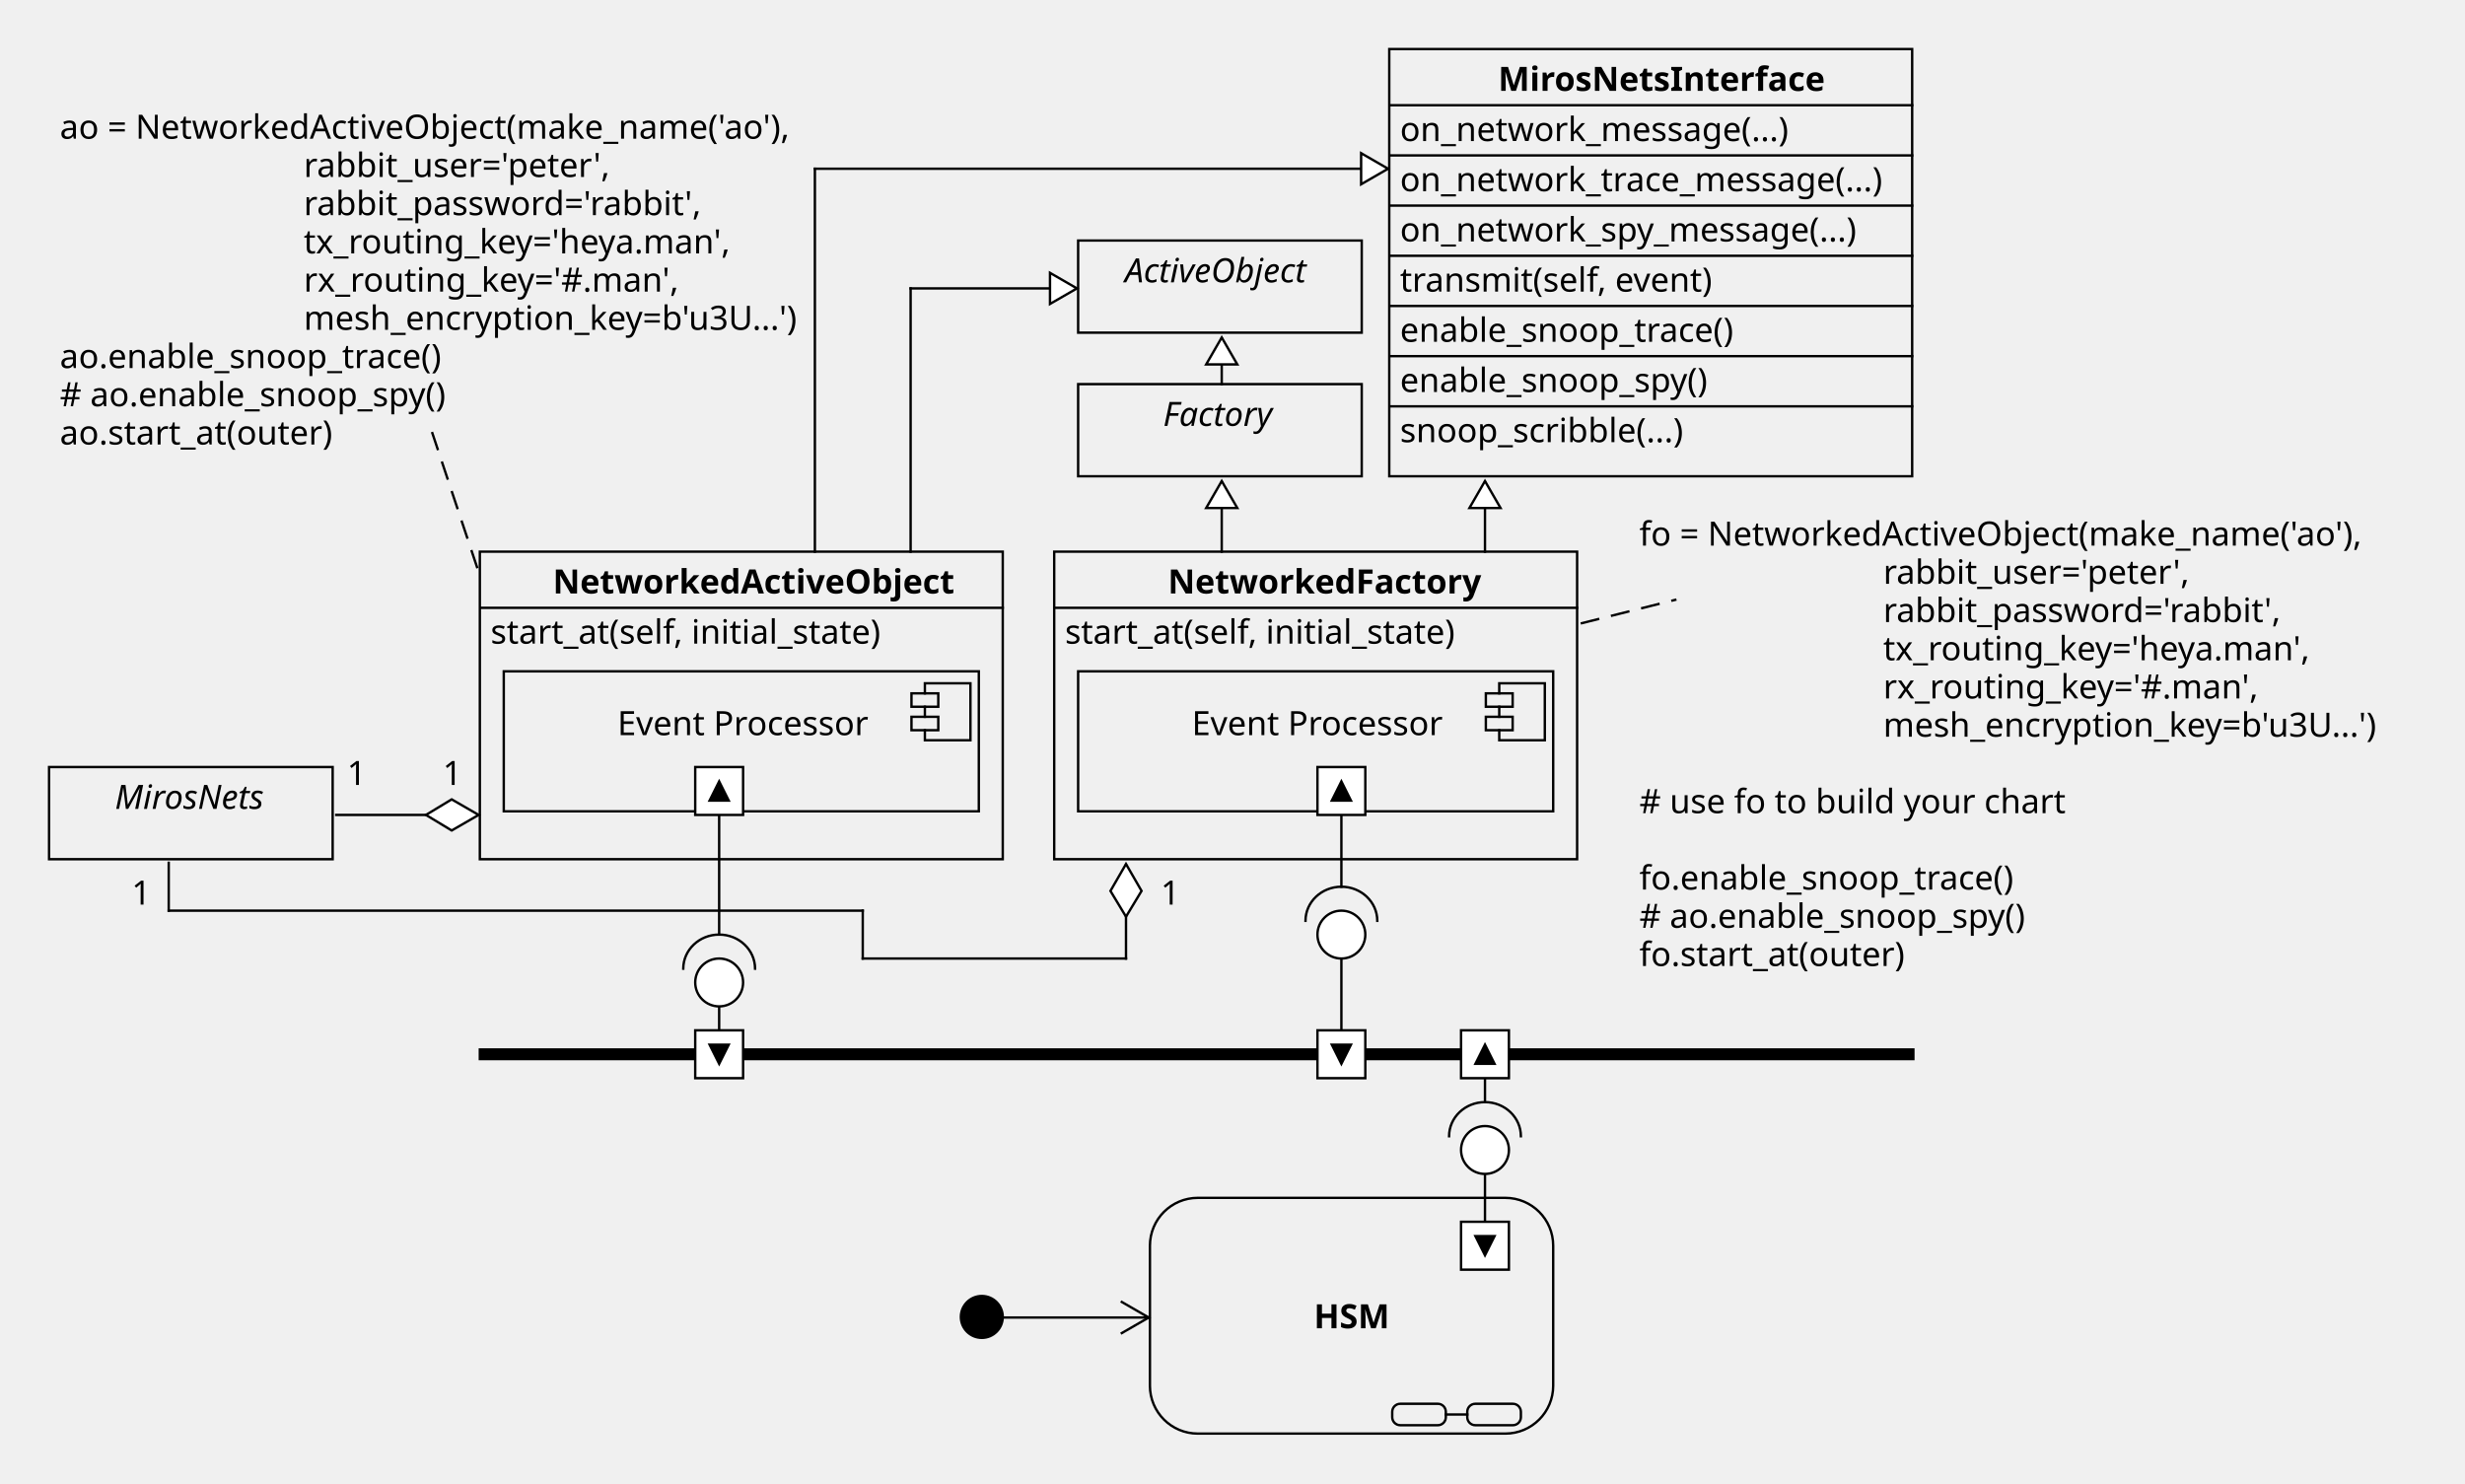
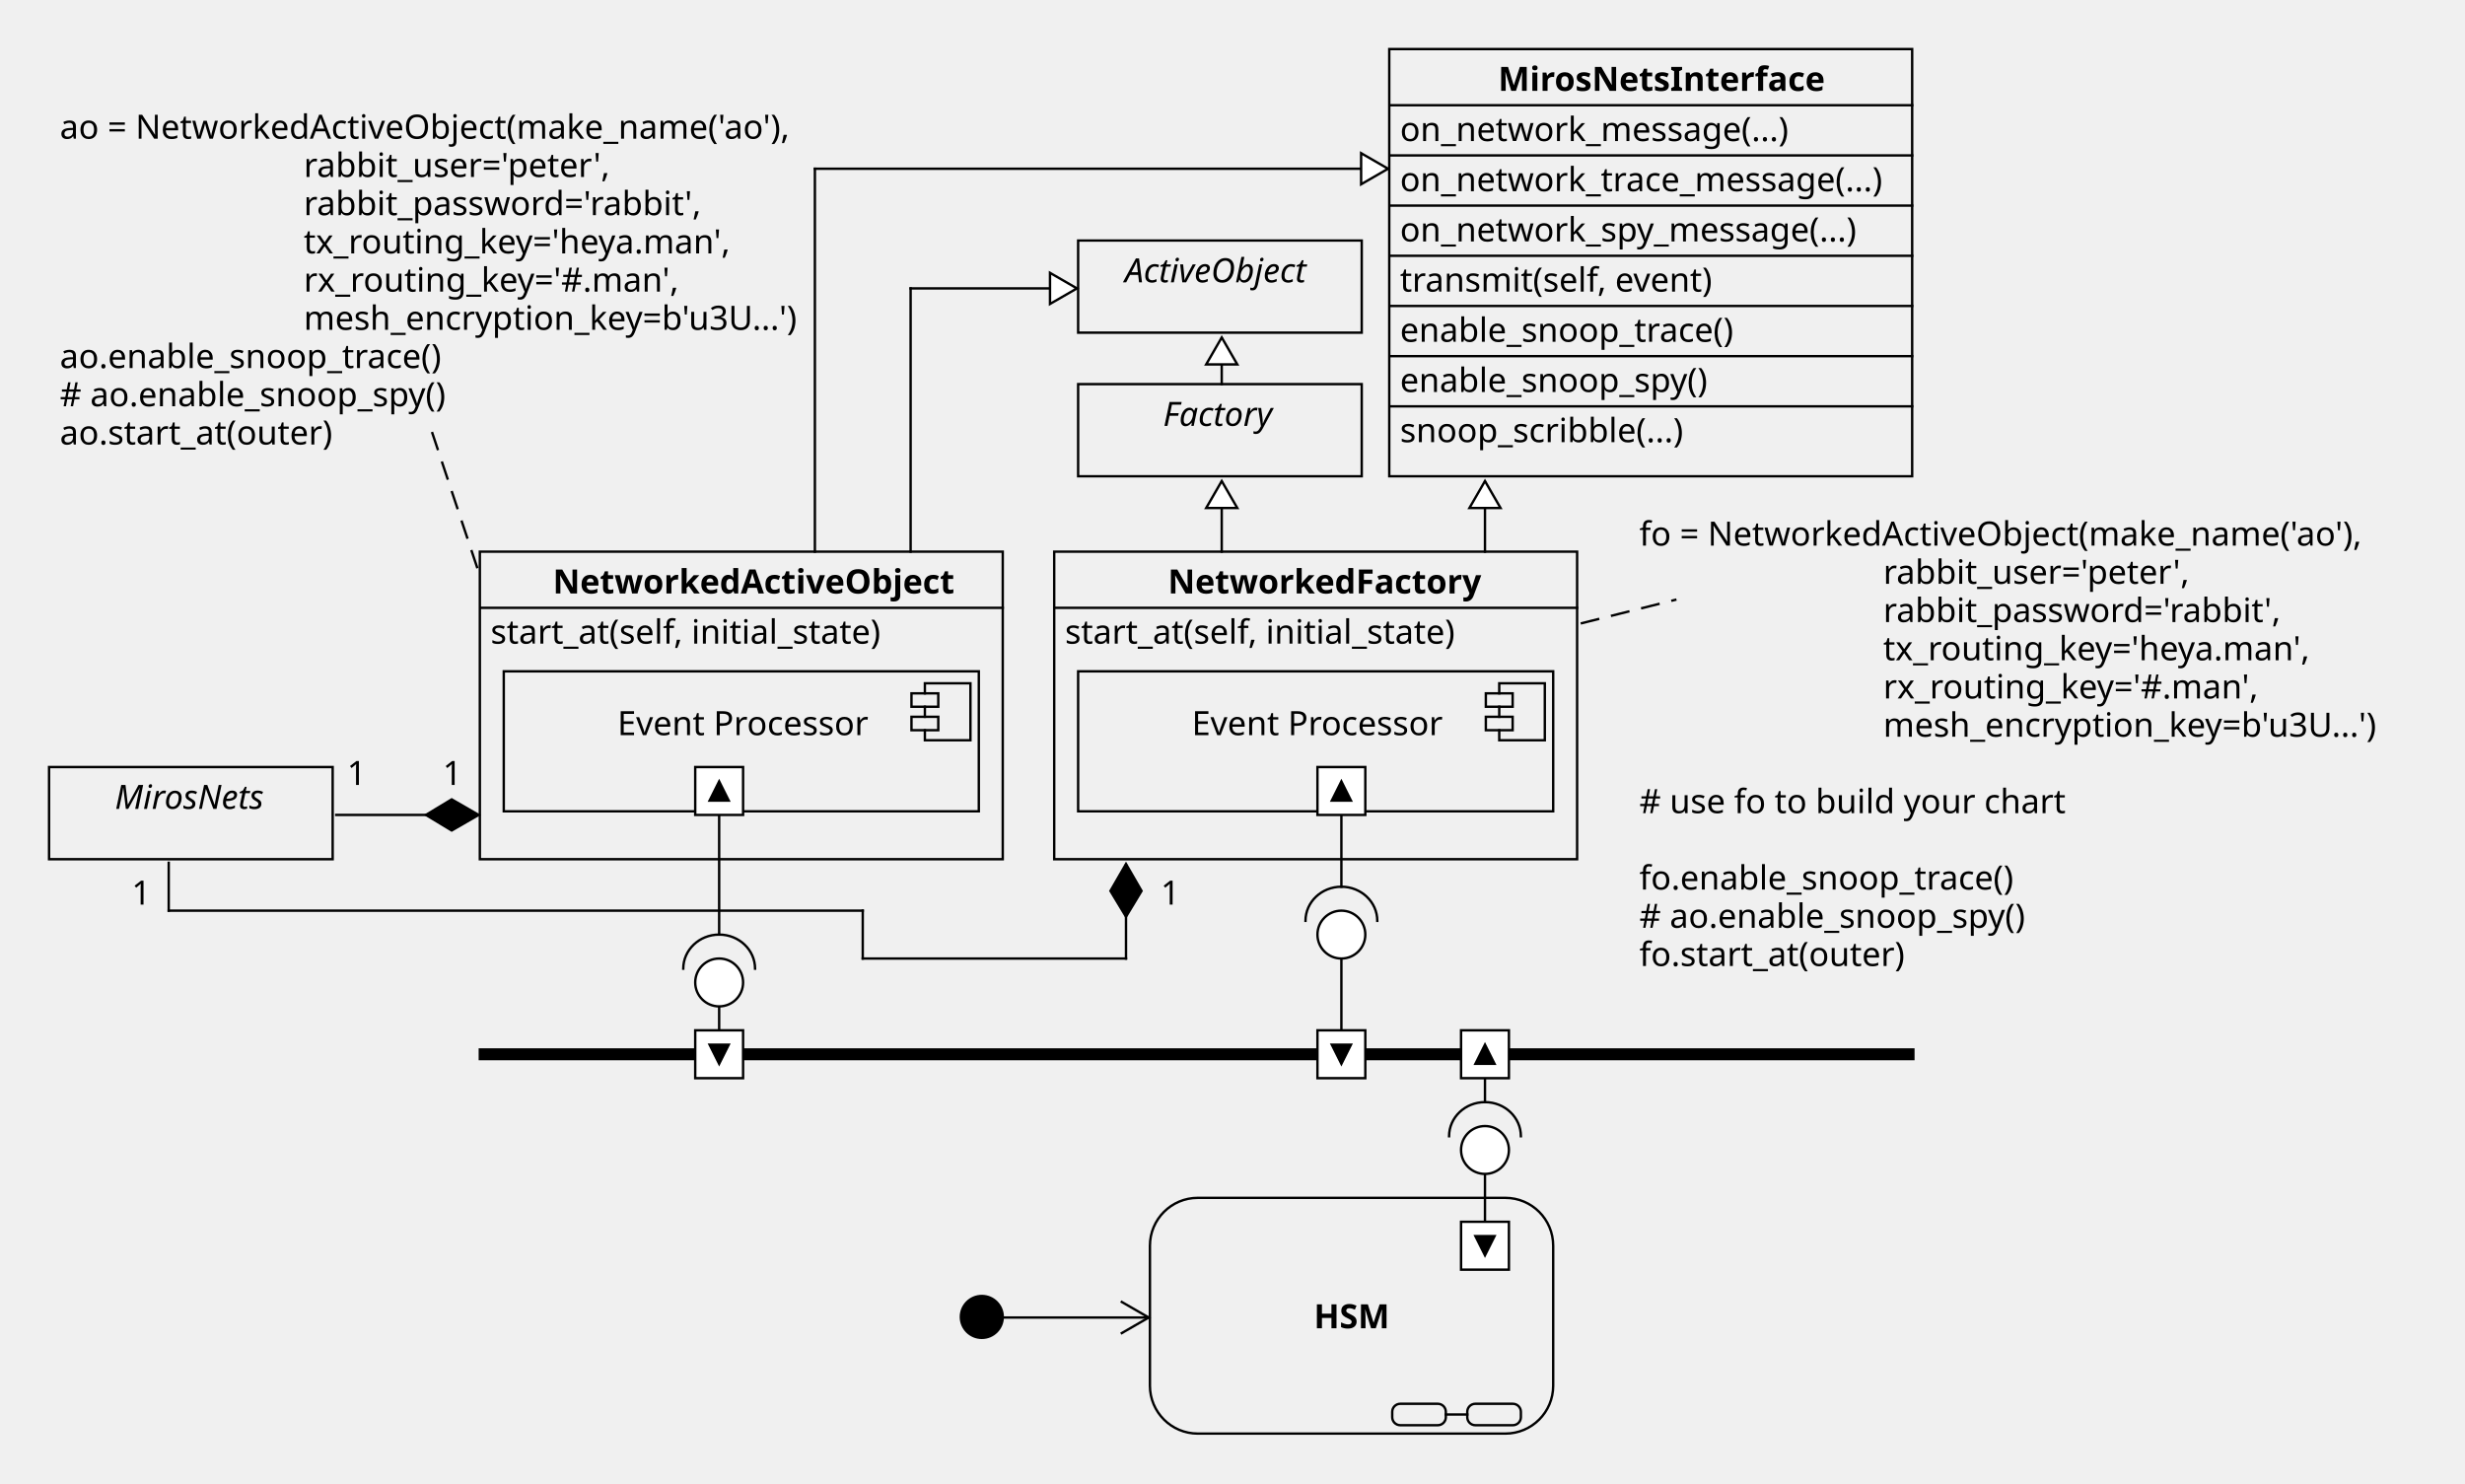
<svg xmlns="http://www.w3.org/2000/svg" fill-opacity="1" color-rendering="auto" color-interpolation="auto" text-rendering="auto" stroke="black" stroke-linecap="square" width="1030" stroke-miterlimit="10" shape-rendering="auto" stroke-opacity="1" fill="black" stroke-dasharray="none" font-weight="normal" stroke-width="1" viewBox="170 30 1030 620" height="620" font-family="'Dialog'" font-style="normal" stroke-linejoin="miter" font-size="12px" stroke-dashoffset="0" image-rendering="auto">
  <defs id="genericDefs" />
  <g>
    <defs id="defs1">
      <clipPath clipPathUnits="userSpaceOnUse" id="clipPath1">
        <path d="M0 0 L2147483647 0 L2147483647 2147483647 L0 2147483647 L0 0 Z" />
      </clipPath>
      <clipPath clipPathUnits="userSpaceOnUse" id="clipPath2">
        <path d="M0 0 L0 30 L30 30 L30 0 Z" />
      </clipPath>
      <clipPath clipPathUnits="userSpaceOnUse" id="clipPath3">
        <path d="M0 0 L0 100 L170 100 L170 0 Z" />
      </clipPath>
      <clipPath clipPathUnits="userSpaceOnUse" id="clipPath4">
        <path d="M0 0 L0 40 L120 40 L120 0 Z" />
      </clipPath>
      <clipPath clipPathUnits="userSpaceOnUse" id="clipPath5">
        <path d="M0 0 L0 180 L380 180 L380 0 Z" />
      </clipPath>
      <clipPath clipPathUnits="userSpaceOnUse" id="clipPath6">
        <path d="M0 0 L0 210 L330 210 L330 0 Z" />
      </clipPath>
      <clipPath clipPathUnits="userSpaceOnUse" id="clipPath7">
        <path d="M0 0 L0 60 L200 60 L200 0 Z" />
      </clipPath>
      <clipPath clipPathUnits="userSpaceOnUse" id="clipPath8">
        <path d="M0 0 L0 130 L220 130 L220 0 Z" />
      </clipPath>
      <clipPath clipPathUnits="userSpaceOnUse" id="clipPath9">
        <path d="M0 0 L0 180 L220 180 L220 0 Z" />
      </clipPath>
      <clipPath clipPathUnits="userSpaceOnUse" id="clipPath10">
        <path d="M0 0 L0 20 L600 20 L600 0 Z" />
      </clipPath>
      <clipPath clipPathUnits="userSpaceOnUse" id="clipPath11">
        <path d="M0 0 L0 20 L20 20 L20 0 Z" />
      </clipPath>
      <clipPath clipPathUnits="userSpaceOnUse" id="clipPath12">
        <path d="M0 0 L0 70 L430 70 L430 0 Z" />
      </clipPath>
      <clipPath clipPathUnits="userSpaceOnUse" id="clipPath13">
        <path d="M0 0 L0 30 L90 30 L90 0 Z" />
      </clipPath>
      <clipPath clipPathUnits="userSpaceOnUse" id="clipPath14">
        <path d="M0 0 L0 90 L50 90 L50 0 Z" />
      </clipPath>
      <clipPath clipPathUnits="userSpaceOnUse" id="clipPath15">
        <path d="M0 0 L0 40 L70 40 L70 0 Z" />
      </clipPath>
      <clipPath clipPathUnits="userSpaceOnUse" id="clipPath16">
        <path d="M0 0 L0 190 L270 190 L270 0 Z" />
      </clipPath>
      <clipPath clipPathUnits="userSpaceOnUse" id="clipPath17">
        <path d="M0 0 L0 140 L100 140 L100 0 Z" />
      </clipPath>
      <clipPath clipPathUnits="userSpaceOnUse" id="clipPath18">
        <path d="M0 0 L0 60 L30 60 L30 0 Z" />
      </clipPath>
      <clipPath clipPathUnits="userSpaceOnUse" id="clipPath19">
        <path d="M0 0 L0 50 L30 50 L30 0 Z" />
      </clipPath>
      <clipPath clipPathUnits="userSpaceOnUse" id="clipPath20">
        <path d="M0 0 L0 80 L50 80 L50 0 Z" />
      </clipPath>
      <clipPath clipPathUnits="userSpaceOnUse" id="clipPath21">
        <path d="M0 0 L0 100 L50 100 L50 0 Z" />
      </clipPath>
      <clipPath clipPathUnits="userSpaceOnUse" id="clipPath22">
        <path d="M0 0 L0 80 L30 80 L30 0 Z" />
      </clipPath>
      <clipPath clipPathUnits="userSpaceOnUse" id="clipPath23">
        <path d="M0 0 L0 60 L50 60 L50 0 Z" />
      </clipPath>
      <clipPath clipPathUnits="userSpaceOnUse" id="clipPath24">
        <path d="M0 0 L0 70 L30 70 L30 0 Z" />
      </clipPath>
      <clipPath clipPathUnits="userSpaceOnUse" id="clipPath25">
        <path d="M0 0 L0 30 L100 30 L100 0 Z" />
      </clipPath>
    </defs>
    <g font-family="sans-serif" font-size="14px" transform="translate(350,340)">
      <text x="5" xml:space="preserve" y="17.969" clip-path="url(#clipPath2)" stroke="none">1</text>
    </g>
    <g font-family="sans-serif" font-size="14px" transform="translate(310,340)">
      <text x="5" xml:space="preserve" y="17.969" clip-path="url(#clipPath2)" stroke="none">1</text>
    </g>
    <g font-family="sans-serif" font-size="14px" transform="translate(220,390)">
      <text x="5" xml:space="preserve" y="17.969" clip-path="url(#clipPath2)" stroke="none">1</text>
    </g>
    <g font-family="sans-serif" font-size="14px" transform="translate(650,390)">
      <text x="5" xml:space="preserve" y="17.969" clip-path="url(#clipPath2)" stroke="none">1</text>
    </g>
    <g fill="rgb(255,255,255)" fill-opacity="0" transform="translate(650,530)" stroke-opacity="0" stroke="rgb(255,255,255)">
      <rect x="0.5" y="0.5" clip-path="url(#clipPath3)" width="168.5" rx="20" ry="20" height="98.5" stroke="none" />
    </g>
    <g transform="translate(650,530)">
      <rect x="0.5" y="0.5" clip-path="url(#clipPath3)" fill="none" width="168.5" rx="20" ry="20" height="98.5" />
      <text x="69" font-size="14px" y="54.984" clip-path="url(#clipPath3)" font-family="sans-serif" stroke="none" font-weight="bold" xml:space="preserve">HSM</text>
    </g>
    <g font-size="14px" transform="translate(650,530)" fill-opacity="0" fill="rgb(255,255,255)" font-family="sans-serif" stroke="rgb(255,255,255)" stroke-opacity="0">
      <rect x="133.1" y="86.54" clip-path="url(#clipPath3)" width="22.4" rx="3.36" ry="3.36" height="8.96" stroke="none" />
    </g>
    <g font-family="sans-serif" font-size="14px" transform="translate(650,530)">
      <rect x="133.1" y="86.54" clip-path="url(#clipPath3)" fill="none" width="22.4" rx="3.36" ry="3.36" height="8.96" />
    </g>
    <g font-size="14px" transform="translate(650,530)" fill-opacity="0" fill="rgb(255,255,255)" font-family="sans-serif" stroke="rgb(255,255,255)" stroke-opacity="0">
      <rect x="101.74" y="86.54" clip-path="url(#clipPath3)" width="22.4" rx="3.36" ry="3.36" height="8.96" stroke="none" />
    </g>
    <g font-family="sans-serif" font-size="14px" transform="translate(650,530)">
      <rect x="101.74" y="86.54" clip-path="url(#clipPath3)" fill="none" width="22.4" rx="3.36" ry="3.36" height="8.96" />
      <path fill="none" d="M124.14 91.02 L133.1 91.02" clip-path="url(#clipPath3)" />
    </g>
    <g fill="rgb(255,255,255)" fill-opacity="0" transform="translate(190,350)" stroke-opacity="0" stroke="rgb(255,255,255)">
      <rect x="0.5" width="118.5" height="38.5" y="0.5" clip-path="url(#clipPath4)" stroke="none" />
    </g>
    <g transform="translate(190,350)">
      <rect fill="none" x="0.5" width="118.5" height="38.5" y="0.5" clip-path="url(#clipPath4)" />
      <text x="28" font-size="14px" y="17.969" clip-path="url(#clipPath4)" font-family="sans-serif" font-style="italic" stroke="none" xml:space="preserve">MirosNets</text>
    </g>
    <g font-family="sans-serif" font-size="14px" transform="translate(190,70)">
      <text x="5" xml:space="preserve" y="17.969" clip-path="url(#clipPath5)" stroke="none">ao = NetworkedActiveObject(make_name('ao'),</text>
      <text x="5" xml:space="preserve" y="33.938" clip-path="url(#clipPath5)" stroke="none">                            rabbit_user='peter',</text>
      <text x="5" xml:space="preserve" y="49.906" clip-path="url(#clipPath5)" stroke="none">                            rabbit_password='rabbit',</text>
      <text x="5" xml:space="preserve" y="65.875" clip-path="url(#clipPath5)" stroke="none">                            tx_routing_key='heya.man',</text>
      <text x="5" xml:space="preserve" y="81.844" clip-path="url(#clipPath5)" stroke="none">                            rx_routing_key='#.man',</text>
      <text x="5" xml:space="preserve" y="97.812" clip-path="url(#clipPath5)" stroke="none">                            mesh_encryption_key=b'u3U...')</text>
      <text x="5" xml:space="preserve" y="113.781" clip-path="url(#clipPath5)" stroke="none">ao.enable_snoop_trace()</text>
      <text x="5" xml:space="preserve" y="129.75" clip-path="url(#clipPath5)" stroke="none"># ao.enable_snoop_spy()</text>
      <text x="5" xml:space="preserve" y="145.719" clip-path="url(#clipPath5)" stroke="none">ao.start_at(outer)</text>
    </g>
    <g font-family="sans-serif" font-size="14px" transform="translate(850,240)">
      <text x="5" xml:space="preserve" y="17.969" clip-path="url(#clipPath6)" stroke="none">fo = NetworkedActiveObject(make_name('ao'),</text>
      <text x="5" xml:space="preserve" y="33.938" clip-path="url(#clipPath6)" stroke="none">                            rabbit_user='peter',</text>
      <text x="5" xml:space="preserve" y="49.906" clip-path="url(#clipPath6)" stroke="none">                            rabbit_password='rabbit',</text>
      <text x="5" xml:space="preserve" y="65.875" clip-path="url(#clipPath6)" stroke="none">                            tx_routing_key='heya.man',</text>
      <text x="5" xml:space="preserve" y="81.844" clip-path="url(#clipPath6)" stroke="none">                            rx_routing_key='#.man',</text>
      <text x="5" xml:space="preserve" y="97.812" clip-path="url(#clipPath6)" stroke="none">                            mesh_encryption_key=b'u3U...')</text>
      <text x="5" xml:space="preserve" y="113.781" clip-path="url(#clipPath6)" stroke="none">                            </text>
      <text x="5" xml:space="preserve" y="129.75" clip-path="url(#clipPath6)" stroke="none"># use fo to build your chart</text>
      <text x="5" xml:space="preserve" y="161.688" clip-path="url(#clipPath6)" stroke="none">fo.enable_snoop_trace()</text>
      <text x="5" xml:space="preserve" y="177.656" clip-path="url(#clipPath6)" stroke="none"># ao.enable_snoop_spy()</text>
      <text x="5" xml:space="preserve" y="193.625" clip-path="url(#clipPath6)" stroke="none">fo.start_at(outer)</text>
    </g>
    <g fill="rgb(255,255,255)" fill-opacity="0" transform="translate(380,310)" stroke-opacity="0" stroke="rgb(255,255,255)">
      <rect x="170.86" width="11.2" height="5.6" y="9.7" clip-path="url(#clipPath7)" stroke="none" />
    </g>
    <g transform="translate(380,310)">
      <rect fill="none" x="170.86" width="11.2" height="5.6" y="9.7" clip-path="url(#clipPath7)" />
    </g>
    <g fill="rgb(255,255,255)" fill-opacity="0" transform="translate(380,310)" stroke-opacity="0" stroke="rgb(255,255,255)">
      <rect x="170.86" width="11.2" height="5.6" y="19.5" clip-path="url(#clipPath7)" stroke="none" />
    </g>
    <g transform="translate(380,310)">
      <rect fill="none" x="170.86" width="11.2" height="5.6" y="19.5" clip-path="url(#clipPath7)" />
      <path fill="none" d="M176.46 15.3 L176.46 19.5" clip-path="url(#clipPath7)" />
      <path fill="none" d="M176.46 9.7 L176.46 5.5 L195.5 5.5 L195.5 29.3 L176.46 29.3 L176.46 25.1" clip-path="url(#clipPath7)" />
    </g>
    <g fill="rgb(255,255,255)" fill-opacity="0" transform="translate(380,310)" stroke-opacity="0" stroke="rgb(255,255,255)">
      <rect x="0.5" width="198.5" height="58.5" y="0.5" clip-path="url(#clipPath7)" stroke="none" />
    </g>
    <g transform="translate(380,310)">
      <rect fill="none" x="0.5" width="198.5" height="58.5" y="0.5" clip-path="url(#clipPath7)" />
      <text x="48" font-size="14px" y="27.169" clip-path="url(#clipPath7)" font-family="sans-serif" stroke="none" xml:space="preserve">Event Processor</text>
    </g>
    <g fill="rgb(255,255,255)" fill-opacity="0" transform="translate(370,260)" stroke-opacity="0" stroke="rgb(255,255,255)">
      <rect x="0.5" width="218.5" height="128.5" y="0.5" clip-path="url(#clipPath8)" stroke="none" />
    </g>
    <g transform="translate(370,260)">
      <rect fill="none" x="0.5" width="218.5" height="128.5" y="0.5" clip-path="url(#clipPath8)" />
      <text x="31" font-size="14px" y="17.969" clip-path="url(#clipPath8)" font-family="sans-serif" stroke="none" font-weight="bold" xml:space="preserve">NetworkedActiveObject</text>
      <path fill="none" d="M1 23.969 L219 23.969" clip-path="url(#clipPath8)" />
      <text x="5" font-size="14px" y="38.938" clip-path="url(#clipPath8)" font-family="sans-serif" stroke="none" xml:space="preserve">start_at(self, initial_state)</text>
    </g>
    <g fill="rgb(255,255,255)" fill-opacity="0" transform="translate(610,260)" stroke-opacity="0" stroke="rgb(255,255,255)">
      <rect x="0.5" width="218.5" height="128.5" y="0.5" clip-path="url(#clipPath8)" stroke="none" />
    </g>
    <g transform="translate(610,260)">
      <rect fill="none" x="0.5" width="218.5" height="128.5" y="0.5" clip-path="url(#clipPath8)" />
      <text x="48" font-size="14px" y="17.969" clip-path="url(#clipPath8)" font-family="sans-serif" stroke="none" font-weight="bold" xml:space="preserve">NetworkedFactory</text>
      <path fill="none" d="M1 23.969 L219 23.969" clip-path="url(#clipPath8)" />
      <text x="5" font-size="14px" y="38.938" clip-path="url(#clipPath8)" font-family="sans-serif" stroke="none" xml:space="preserve">start_at(self, initial_state)</text>
    </g>
    <g fill="rgb(255,255,255)" fill-opacity="0" transform="translate(750,50)" stroke-opacity="0" stroke="rgb(255,255,255)">
      <rect x="0.5" width="218.5" height="178.5" y="0.5" clip-path="url(#clipPath9)" stroke="none" />
    </g>
    <g transform="translate(750,50)">
      <rect fill="none" x="0.5" width="218.5" height="178.5" y="0.5" clip-path="url(#clipPath9)" />
      <text x="46" font-size="14px" y="17.969" clip-path="url(#clipPath9)" font-family="sans-serif" stroke="none" font-weight="bold" xml:space="preserve">MirosNetsInterface</text>
      <path fill="none" d="M1 23.969 L219 23.969" clip-path="url(#clipPath9)" />
      <text x="5" font-size="14px" y="38.938" clip-path="url(#clipPath9)" font-family="sans-serif" stroke="none" xml:space="preserve">on_network_message(...)</text>
      <path fill="none" d="M1 44.938 L219 44.938" clip-path="url(#clipPath9)" />
      <text x="5" font-size="14px" y="59.906" clip-path="url(#clipPath9)" font-family="sans-serif" stroke="none" xml:space="preserve">on_network_trace_message(...)</text>
      <path fill="none" d="M1 65.906 L219 65.906" clip-path="url(#clipPath9)" />
      <text x="5" font-size="14px" y="80.875" clip-path="url(#clipPath9)" font-family="sans-serif" stroke="none" xml:space="preserve">on_network_spy_message(...)</text>
      <path fill="none" d="M1 86.875 L219 86.875" clip-path="url(#clipPath9)" />
      <text x="5" font-size="14px" y="101.844" clip-path="url(#clipPath9)" font-family="sans-serif" stroke="none" xml:space="preserve">transmit(self, event)</text>
      <path fill="none" d="M1 107.844 L219 107.844" clip-path="url(#clipPath9)" />
      <text x="5" font-size="14px" y="122.812" clip-path="url(#clipPath9)" font-family="sans-serif" stroke="none" xml:space="preserve">enable_snoop_trace()</text>
      <path fill="none" d="M1 128.812 L219 128.812" clip-path="url(#clipPath9)" />
      <text x="5" font-size="14px" y="143.781" clip-path="url(#clipPath9)" font-family="sans-serif" stroke="none" xml:space="preserve">enable_snoop_spy()</text>
      <path fill="none" d="M1 149.781 L219 149.781" clip-path="url(#clipPath9)" />
      <text x="5" font-size="14px" y="164.75" clip-path="url(#clipPath9)" font-family="sans-serif" stroke="none" xml:space="preserve">snoop_scribble(...)</text>
    </g>
    <g fill="rgb(255,255,255)" fill-opacity="0" transform="translate(620,130)" stroke-opacity="0" stroke="rgb(255,255,255)">
      <rect x="0.5" width="118.5" height="38.5" y="0.5" clip-path="url(#clipPath4)" stroke="none" />
    </g>
    <g transform="translate(620,130)">
      <rect fill="none" x="0.5" width="118.5" height="38.5" y="0.5" clip-path="url(#clipPath4)" />
      <text x="20" font-size="14px" y="17.969" clip-path="url(#clipPath4)" font-family="sans-serif" font-style="italic" stroke="none" xml:space="preserve">ActiveObject</text>
    </g>
    <g fill="rgb(255,255,255)" fill-opacity="0" transform="translate(620,190)" stroke-opacity="0" stroke="rgb(255,255,255)">
      <rect x="0.5" width="118.5" height="38.5" y="0.5" clip-path="url(#clipPath4)" stroke="none" />
    </g>
    <g transform="translate(620,190)">
      <rect fill="none" x="0.5" width="118.5" height="38.5" y="0.5" clip-path="url(#clipPath4)" />
      <text x="36" font-size="14px" y="17.969" clip-path="url(#clipPath4)" font-family="sans-serif" font-style="italic" stroke="none" xml:space="preserve">Factory</text>
    </g>
    <g fill="rgb(255,255,255)" fill-opacity="0" transform="translate(620,310)" stroke-opacity="0" stroke="rgb(255,255,255)">
      <rect x="170.86" width="11.2" height="5.6" y="9.7" clip-path="url(#clipPath7)" stroke="none" />
    </g>
    <g transform="translate(620,310)">
      <rect fill="none" x="170.86" width="11.2" height="5.6" y="9.7" clip-path="url(#clipPath7)" />
    </g>
    <g fill="rgb(255,255,255)" fill-opacity="0" transform="translate(620,310)" stroke-opacity="0" stroke="rgb(255,255,255)">
      <rect x="170.86" width="11.2" height="5.6" y="19.5" clip-path="url(#clipPath7)" stroke="none" />
    </g>
    <g transform="translate(620,310)">
      <rect fill="none" x="170.86" width="11.2" height="5.6" y="19.5" clip-path="url(#clipPath7)" />
      <path fill="none" d="M176.46 15.3 L176.46 19.5" clip-path="url(#clipPath7)" />
      <path fill="none" d="M176.46 9.7 L176.46 5.5 L195.5 5.5 L195.5 29.3 L176.46 29.3 L176.46 25.1" clip-path="url(#clipPath7)" />
    </g>
    <g fill="rgb(255,255,255)" fill-opacity="0" transform="translate(620,310)" stroke-opacity="0" stroke="rgb(255,255,255)">
      <rect x="0.5" width="198.5" height="58.5" y="0.5" clip-path="url(#clipPath7)" stroke="none" />
    </g>
    <g transform="translate(620,310)">
      <rect fill="none" x="0.5" width="198.5" height="58.5" y="0.5" clip-path="url(#clipPath7)" />
      <text x="48" font-size="14px" y="27.169" clip-path="url(#clipPath7)" font-family="sans-serif" stroke="none" xml:space="preserve">Event Processor</text>
    </g>
    <g stroke-width="5" transform="translate(370,460)">
      <path fill="none" d="M0.5 10.5 L599 10.5" clip-path="url(#clipPath10)" />
    </g>
    <g transform="translate(570,570)">
      <circle r="8.75" clip-path="url(#clipPath11)" cx="10.25" cy="10.25" stroke="none" />
      <circle fill="none" r="8.75" clip-path="url(#clipPath11)" cx="10.25" cy="10.25" />
    </g>
    <g transform="translate(230,380)">
      <path fill="none" d="M410.5 11.5 L410.5 50.5" clip-path="url(#clipPath12)" />
      <path fill="none" d="M410.5 50.5 L300.5 50.5" clip-path="url(#clipPath12)" />
      <path fill="none" d="M300.5 50.5 L300.5 30.5" clip-path="url(#clipPath12)" />
      <path fill="none" d="M300.5 30.5 L10.5 30.5" clip-path="url(#clipPath12)" />
      <path fill="none" d="M10.5 30.5 L10.5 10.5" clip-path="url(#clipPath12)" />
-       <path fill="white" d="M404 22.258 L410.5 11 L417 22.258 L410.5 33.017 Z" clip-path="url(#clipPath12)" stroke="none" />
+       <path d="M404 22.258 L410.5 11 L417 22.258 L410.5 33.017 Z" clip-path="url(#clipPath12)" stroke="none" />
      <path fill="none" d="M404 22.258 L410.5 11 L417 22.258 L410.5 33.017 Z" clip-path="url(#clipPath12)" />
    </g>
    <g transform="translate(300,360)">
      <path fill="none" d="M69.5 10.5 L10.5 10.5" clip-path="url(#clipPath13)" />
-       <path fill="white" d="M58.742 4 L70 10.5 L58.742 17 L47.983 10.5 Z" clip-path="url(#clipPath13)" stroke="none" />
+       <path d="M58.742 4 L70 10.5 L58.742 17 L47.983 10.5 Z" clip-path="url(#clipPath13)" stroke="none" />
      <path fill="none" d="M58.742 4 L70 10.5 L58.742 17 L47.983 10.5 Z" clip-path="url(#clipPath13)" />
    </g>
    <g stroke-dasharray="8,5" stroke-miterlimit="5" transform="translate(340,200)" stroke-linecap="butt">
      <path fill="none" d="M10.5 10.5 L30.5 70.5" clip-path="url(#clipPath14)" />
    </g>
    <g stroke-dasharray="8,5" stroke-miterlimit="5" transform="translate(820,270)" stroke-linecap="butt">
      <path fill="none" d="M10.5 20.5 L50.5 10.5" clip-path="url(#clipPath15)" />
    </g>
    <g transform="translate(500,90)">
      <path fill="none" d="M249.5 10.5 L10.5 10.5" clip-path="url(#clipPath16)" />
      <path fill="none" d="M10.5 10.5 L10.5 170.5" clip-path="url(#clipPath16)" />
      <path fill="white" d="M238.742 4 L250 10.5 L238.742 17 Z" clip-path="url(#clipPath16)" stroke="none" />
      <path fill="none" d="M238.742 4 L250 10.5 L238.742 17 Z" clip-path="url(#clipPath16)" />
    </g>
    <g transform="translate(540,140)">
      <path fill="none" d="M79.5 10.5 L10.5 10.5" clip-path="url(#clipPath17)" />
      <path fill="none" d="M10.5 10.5 L10.5 120.5" clip-path="url(#clipPath17)" />
      <path fill="white" d="M68.742 4 L80 10.5 L68.742 17 Z" clip-path="url(#clipPath17)" stroke="none" />
      <path fill="none" d="M68.742 4 L80 10.5 L68.742 17 Z" clip-path="url(#clipPath17)" />
    </g>
    <g transform="translate(780,220)">
      <path fill="none" d="M10.5 11.5 L10.5 40.5" clip-path="url(#clipPath18)" />
      <path fill="white" d="M4 22.258 L10.5 11 L17 22.258 Z" clip-path="url(#clipPath18)" stroke="none" />
      <path fill="none" d="M4 22.258 L10.5 11 L17 22.258 Z" clip-path="url(#clipPath18)" />
    </g>
    <g transform="translate(670,220)">
      <path fill="none" d="M10.5 11.5 L10.5 40.5" clip-path="url(#clipPath18)" />
      <path fill="white" d="M4 22.258 L10.5 11 L17 22.258 Z" clip-path="url(#clipPath18)" stroke="none" />
      <path fill="none" d="M4 22.258 L10.5 11 L17 22.258 Z" clip-path="url(#clipPath18)" />
    </g>
    <g transform="translate(670,160)">
      <path fill="none" d="M10.5 11.5 L10.5 30.5" clip-path="url(#clipPath19)" />
      <path fill="white" d="M4 22.258 L10.5 11 L17 22.258 Z" clip-path="url(#clipPath19)" stroke="none" />
      <path fill="none" d="M4 22.258 L10.5 11 L17 22.258 Z" clip-path="url(#clipPath19)" />
    </g>
    <g transform="translate(710,350)">
      <path fill="none" d="M20.5 11.5 L20.5 50.5" clip-path="url(#clipPath20)" />
      <rect x="10.5" y="0.5" clip-path="url(#clipPath20)" fill="white" width="20" height="20" stroke="none" />
      <rect fill="none" x="10.5" width="20" height="20" y="0.5" clip-path="url(#clipPath20)" />
      <path d="M20.5 6.5 L24.5 14.5 L16.5 14.5 Z" clip-path="url(#clipPath20)" stroke="none" />
      <path fill="none" d="M20.5 6.5 L24.5 14.5 L16.5 14.5 Z" clip-path="url(#clipPath20)" />
    </g>
    <g fill="rgb(255,255,255)" fill-opacity="0" transform="translate(710,350)" stroke-opacity="0" stroke="rgb(255,255,255)">
      <path d="M35.5 64.75 A15 14.25 0 0 0 5.5 64.75" stroke="none" clip-path="url(#clipPath20)" />
    </g>
    <g transform="translate(710,350)">
      <path fill="none" d="M35.5 64.75 A15 14.25 0 0 0 5.5 64.75" clip-path="url(#clipPath20)" />
    </g>
    <g transform="translate(450,350)">
      <path fill="none" d="M20.5 11.5 L20.5 70.5" clip-path="url(#clipPath21)" />
      <rect x="10.5" y="0.5" clip-path="url(#clipPath21)" fill="white" width="20" height="20" stroke="none" />
      <rect fill="none" x="10.5" width="20" height="20" y="0.5" clip-path="url(#clipPath21)" />
      <path d="M20.5 6.5 L24.5 14.5 L16.5 14.5 Z" clip-path="url(#clipPath21)" stroke="none" />
      <path fill="none" d="M20.5 6.5 L24.5 14.5 L16.5 14.5 Z" clip-path="url(#clipPath21)" />
    </g>
    <g fill="rgb(255,255,255)" fill-opacity="0" transform="translate(450,350)" stroke-opacity="0" stroke="rgb(255,255,255)">
      <path d="M35.5 84.75 A15 14.25 0 0 0 5.5 84.75" stroke="none" clip-path="url(#clipPath21)" />
    </g>
    <g transform="translate(450,350)">
      <path fill="none" d="M35.5 84.75 A15 14.25 0 0 0 5.5 84.75" clip-path="url(#clipPath21)" />
    </g>
    <g transform="translate(460,430)">
      <path fill="none" d="M10.5 11.5 L10.5 40.5" clip-path="url(#clipPath18)" />
      <circle fill="white" r="10" clip-path="url(#clipPath18)" cx="10.5" cy="10.5" stroke="none" />
      <circle fill="none" r="10" clip-path="url(#clipPath18)" cx="10.5" cy="10.5" />
      <rect x="0.5" y="30.5" clip-path="url(#clipPath18)" fill="white" width="20" height="20" stroke="none" />
      <rect fill="none" x="0.5" width="20" height="20" y="30.5" clip-path="url(#clipPath18)" />
      <path d="M6.5 36.5 L14.5 36.5 L10.5 44.5 Z" clip-path="url(#clipPath18)" stroke="none" />
      <path fill="none" d="M6.5 36.5 L14.5 36.5 L10.5 44.5 Z" clip-path="url(#clipPath18)" />
    </g>
    <g transform="translate(720,410)">
      <path fill="none" d="M10.5 11.5 L10.5 60.5" clip-path="url(#clipPath22)" />
      <circle fill="white" r="10" clip-path="url(#clipPath22)" cx="10.5" cy="10.5" stroke="none" />
      <circle fill="none" r="10" clip-path="url(#clipPath22)" cx="10.5" cy="10.5" />
      <rect x="0.5" y="50.5" clip-path="url(#clipPath22)" fill="white" width="20" height="20" stroke="none" />
      <rect fill="none" x="0.5" width="20" height="20" y="50.5" clip-path="url(#clipPath22)" />
      <path d="M6.5 56.5 L14.5 56.5 L10.5 64.5 Z" clip-path="url(#clipPath22)" stroke="none" />
      <path fill="none" d="M6.5 56.5 L14.5 56.5 L10.5 64.5 Z" clip-path="url(#clipPath22)" />
    </g>
    <g transform="translate(770,460)">
      <path fill="none" d="M20.5 11.5 L20.5 30.5" clip-path="url(#clipPath23)" />
      <rect x="10.5" y="0.5" clip-path="url(#clipPath23)" fill="white" width="20" height="20" stroke="none" />
      <rect fill="none" x="10.5" width="20" height="20" y="0.5" clip-path="url(#clipPath23)" />
      <path d="M20.5 6.5 L24.5 14.5 L16.5 14.5 Z" clip-path="url(#clipPath23)" stroke="none" />
      <path fill="none" d="M20.5 6.5 L24.5 14.5 L16.5 14.5 Z" clip-path="url(#clipPath23)" />
    </g>
    <g fill="rgb(255,255,255)" fill-opacity="0" transform="translate(770,460)" stroke-opacity="0" stroke="rgb(255,255,255)">
      <path d="M35.5 44.75 A15 14.25 0 0 0 5.5 44.75" stroke="none" clip-path="url(#clipPath23)" />
    </g>
    <g transform="translate(770,460)">
      <path fill="none" d="M35.5 44.75 A15 14.25 0 0 0 5.5 44.75" clip-path="url(#clipPath23)" />
    </g>
    <g transform="translate(780,500)">
      <path fill="none" d="M10.5 11.5 L10.5 50.5" clip-path="url(#clipPath24)" />
      <circle fill="white" r="10" clip-path="url(#clipPath24)" cx="10.5" cy="10.5" stroke="none" />
      <circle fill="none" r="10" clip-path="url(#clipPath24)" cx="10.5" cy="10.5" />
      <rect x="0.5" y="40.5" clip-path="url(#clipPath24)" fill="white" width="20" height="20" stroke="none" />
      <rect fill="none" x="0.5" width="20" height="20" y="40.5" clip-path="url(#clipPath24)" />
      <path d="M6.5 46.5 L14.5 46.5 L10.5 54.5 Z" clip-path="url(#clipPath24)" stroke="none" />
      <path fill="none" d="M6.5 46.5 L14.5 46.5 L10.5 54.5 Z" clip-path="url(#clipPath24)" />
    </g>
    <g transform="translate(570,570)">
      <path fill="none" d="M10.5 10.5 L79.5 10.5" clip-path="url(#clipPath25)" />
      <path fill="none" d="M68.742 17 L80 10.5 L68.742 4" clip-path="url(#clipPath25)" />
    </g>
  </g>
</svg>
